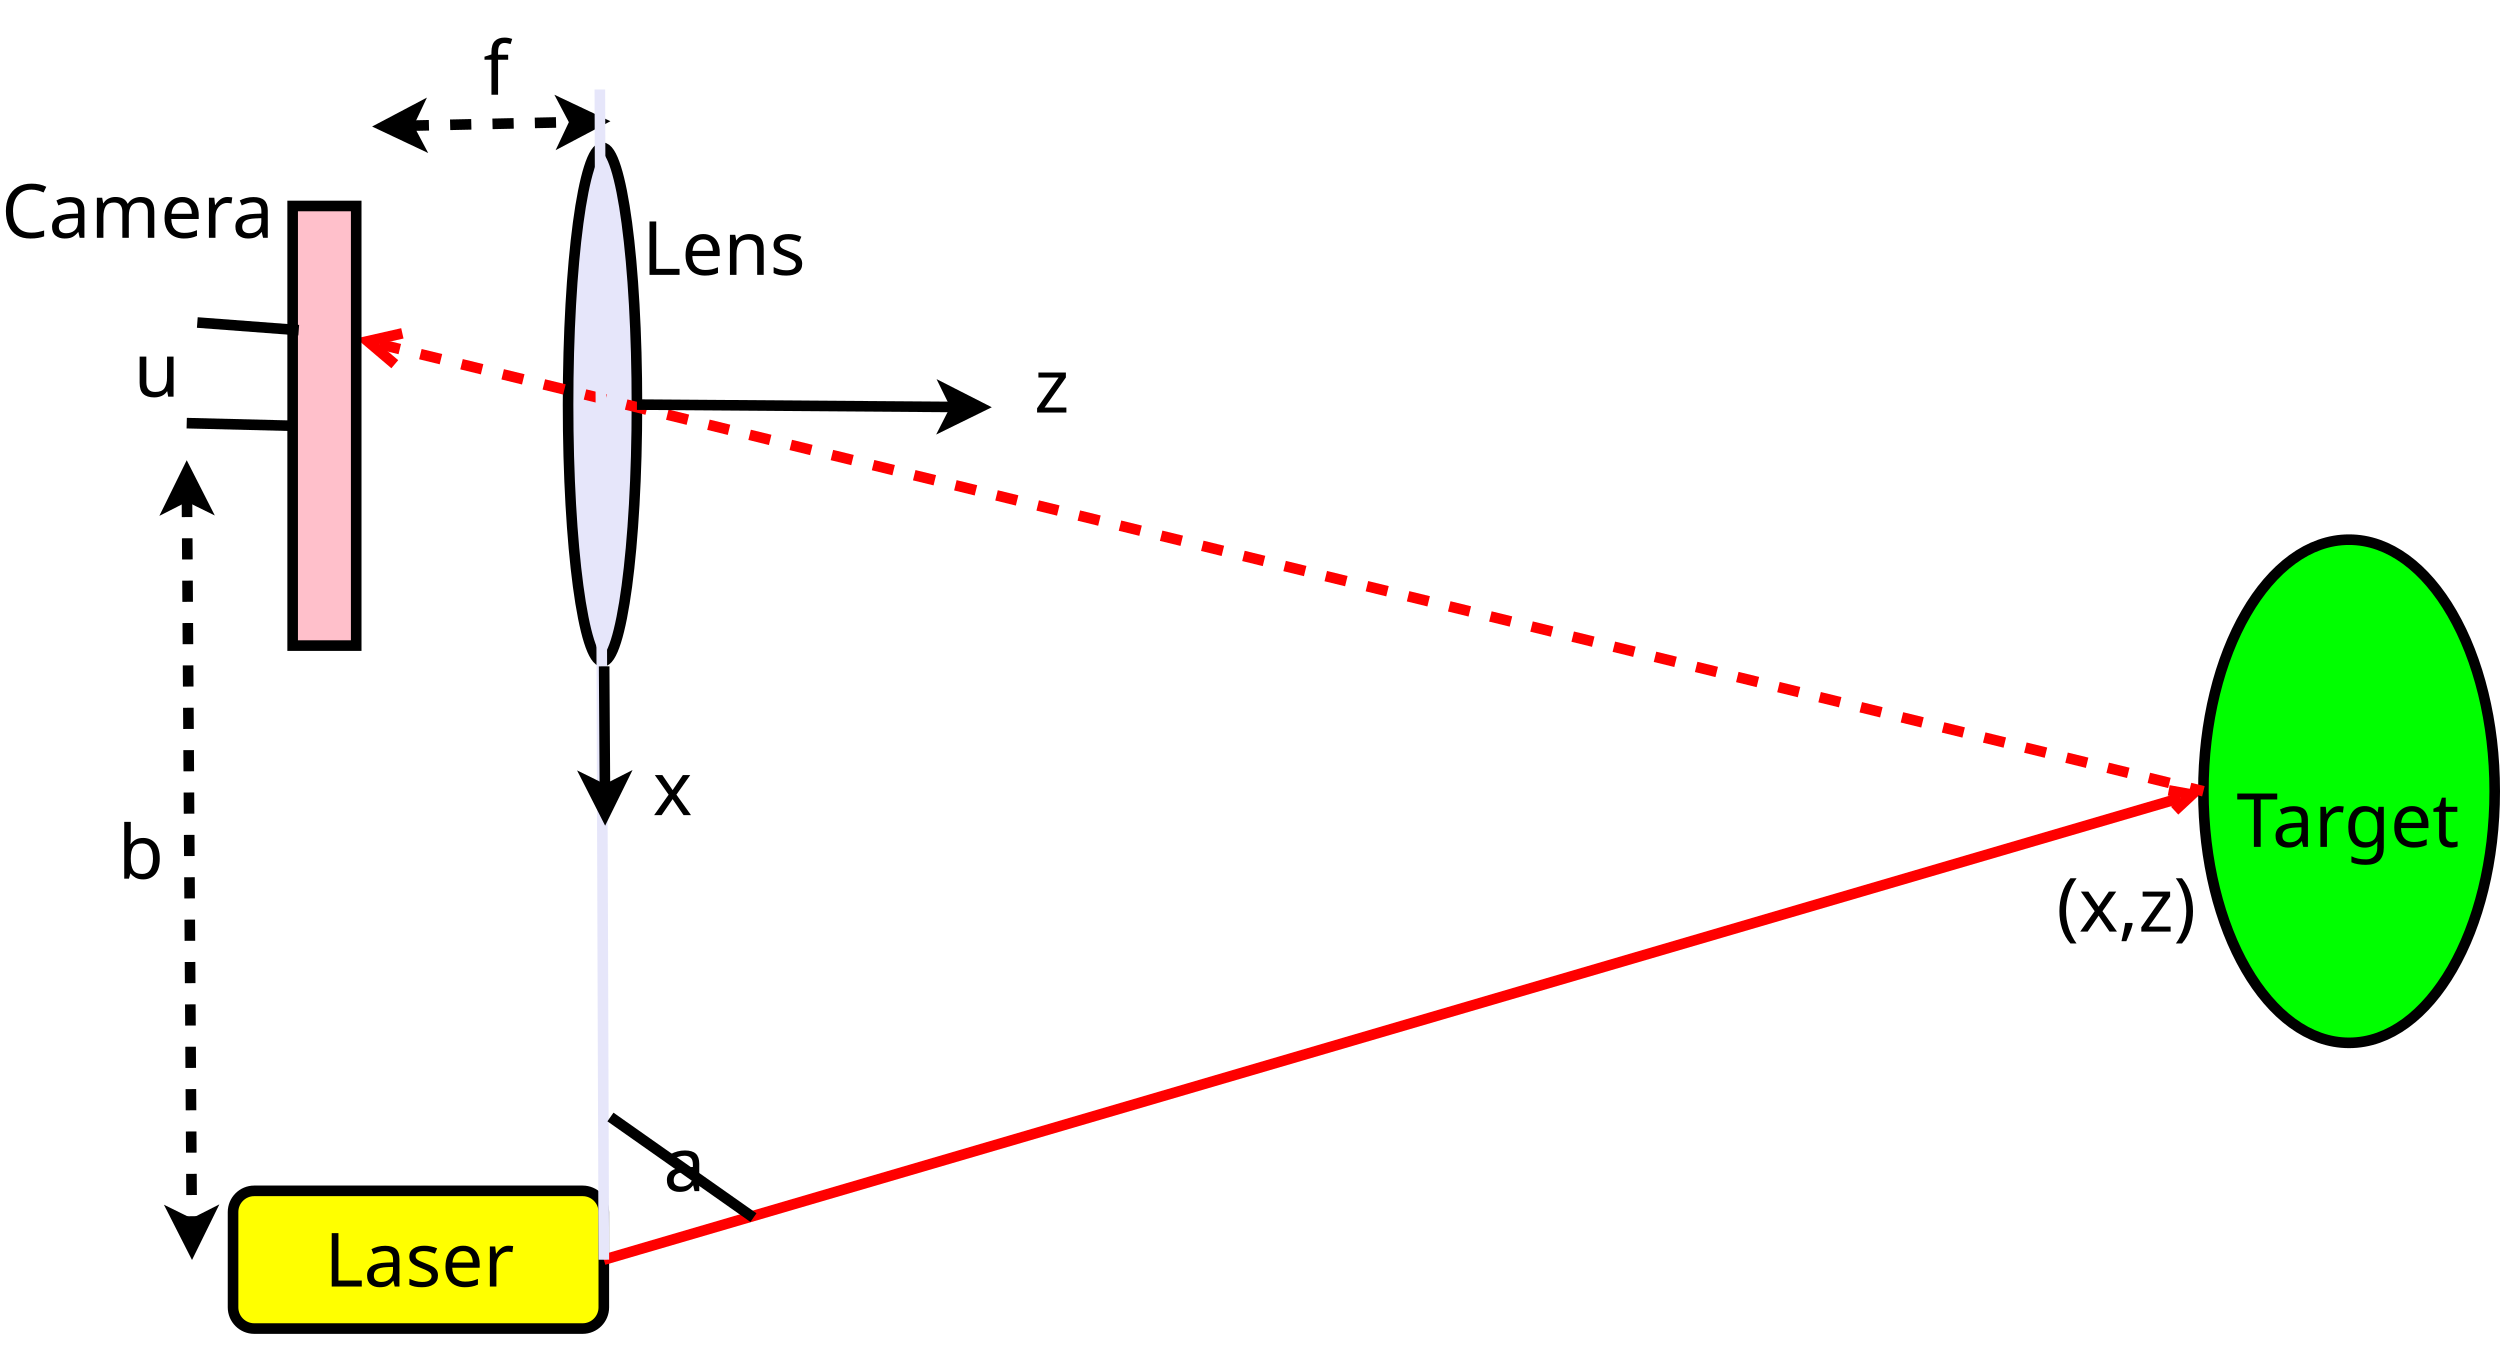
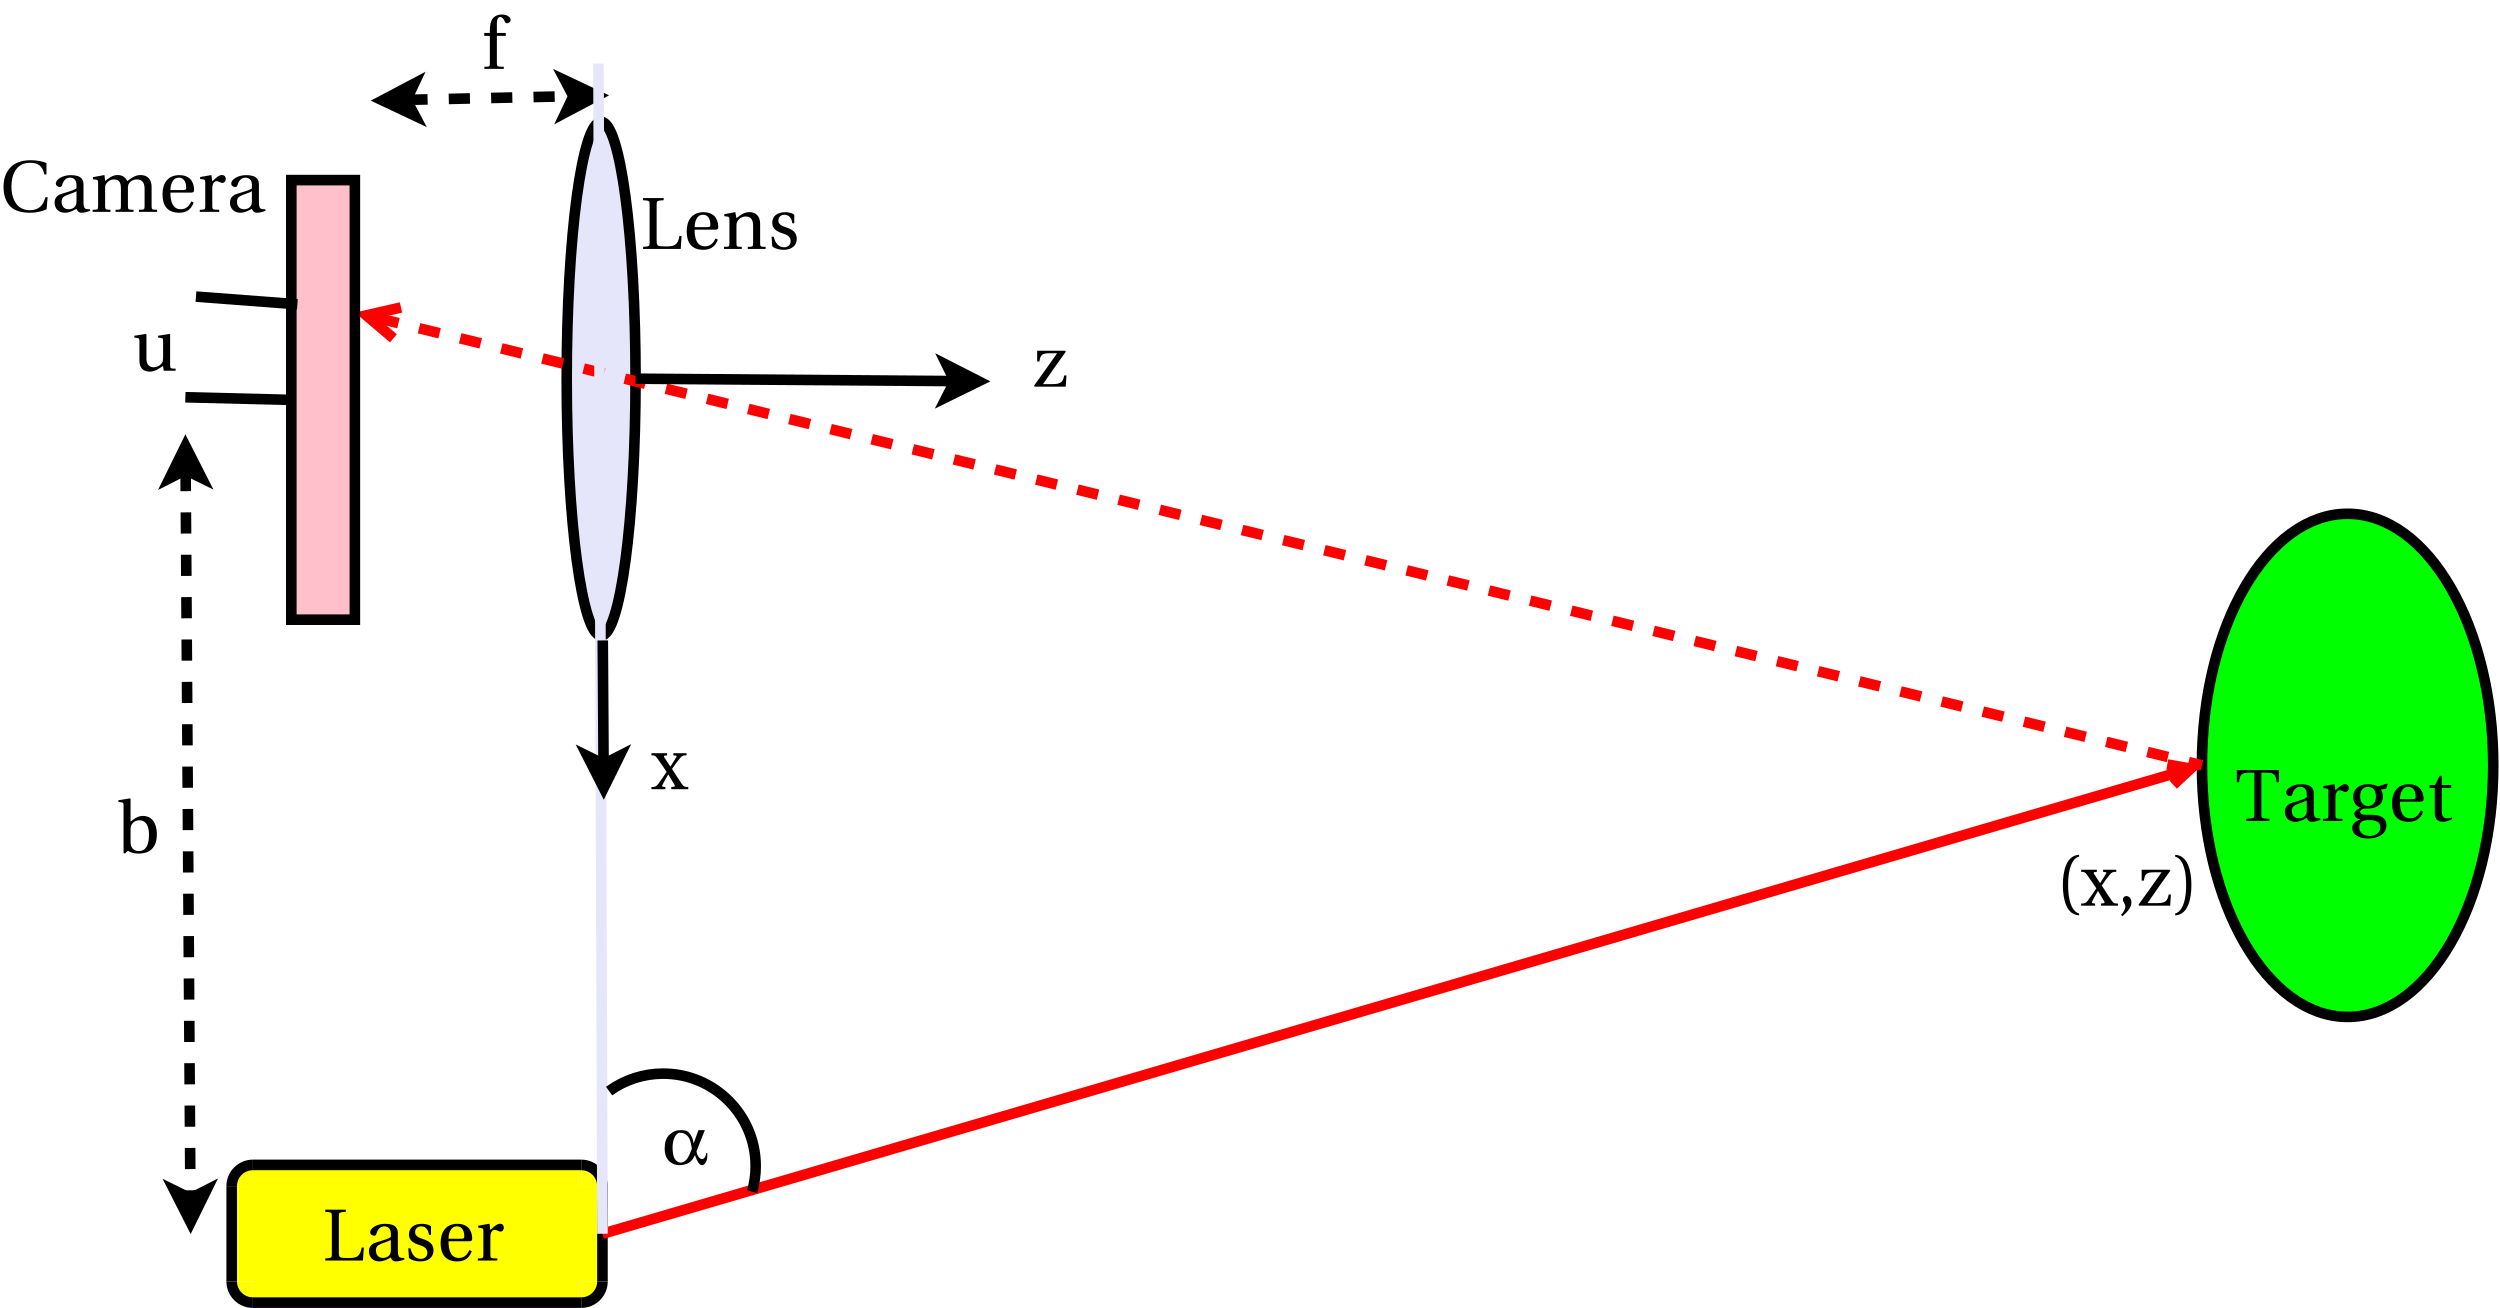
- <svg xmlns="http://www.w3.org/2000/svg" width="24cm" height="13cm" viewBox="85 -31 472 248">
-   <g>
-     <ellipse style="fill: #e6e6fa" cx="198.752" cy="41.556" rx="6.5" ry="48.5" />
-     <ellipse style="fill: none; fill-opacity:0; stroke-width: 2; stroke: #000000" cx="198.752" cy="41.556" rx="6.5" ry="48.5" />
+ <svg xmlns="http://www.w3.org/2000/svg" id="svg3518" version="1.1" xml:space="preserve" width="836.25" height="437.5" viewBox="0 0 836.25 437.5">
+   <defs id="defs3522" />
+   <g id="g3526" transform="matrix(1.25,0,0,-1.25,0,437.5)">
+     <g id="g3528" transform="scale(0.1,0.1)">
+       <path d="m 1700.76,2486.57 c 0,-379.63 -41.24,-687.39 -92.12,-687.39 -50.88,0 -92.13,307.76 -92.13,687.39 0,379.63 41.25,687.39 92.13,687.39 50.88,0 92.12,-307.76 92.12,-687.39" style="fill:#e6e6fa;fill-opacity:1;fill-rule:nonzero;stroke:none" id="path3530" />
+       <path d="m 1700.76,2486.57 c 0,-379.63 -41.24,-687.39 -92.12,-687.39 -50.88,0 -92.13,307.76 -92.13,687.39 0,379.63 41.25,687.39 92.13,687.39 50.88,0 92.12,-307.76 92.12,-687.39 z" style="fill:none;stroke:#000000;stroke-width:28.346;stroke-linecap:butt;stroke-linejoin:miter;stroke-miterlimit:10;stroke-dasharray:none;stroke-opacity:1" id="path3532" />
+       <path d="m 676.734,14.172 878.723,0 0,368.5 -878.723,0 0,-368.5 z" style="fill:#ffff00;fill-opacity:1;fill-rule:nonzero;stroke:none" id="path3534" />
+       <path d="m 676.734,325.98 -56.695,0 c 0,31.309 25.387,56.692 56.695,56.692" style="fill:#ffff00;fill-opacity:1;fill-rule:nonzero;stroke:none" id="path3536" />
+       <path d="m 1555.46,325.98 0,56.692 c 31.31,0 56.69,-25.383 56.69,-56.692" style="fill:#ffff00;fill-opacity:1;fill-rule:nonzero;stroke:none" id="path3538" />
+       <path d="m 620.039,70.863 992.113,0 0,255.117 -992.113,0 0,-255.117 z" style="fill:#ffff00;fill-opacity:1;fill-rule:nonzero;stroke:none" id="path3540" />
+       <path d="m 676.734,70.863 0,-56.691 c -31.308,0 -56.695,25.383 -56.695,56.691" style="fill:#ffff00;fill-opacity:1;fill-rule:nonzero;stroke:none" id="path3542" />
+       <path d="m 1555.46,70.863 56.69,0 c 0,-31.309 -25.38,-56.691 -56.69,-56.691" style="fill:#ffff00;fill-opacity:1;fill-rule:nonzero;stroke:none" id="path3544" />
+       <path d="m 676.734,382.672 878.726,0" style="fill:none;stroke:#000000;stroke-width:28.346;stroke-linecap:butt;stroke-linejoin:round;stroke-miterlimit:10;stroke-dasharray:none;stroke-opacity:1" id="path3546" />
+       <path d="m 676.734,14.172 878.726,0" style="fill:none;stroke:#000000;stroke-width:28.346;stroke-linecap:butt;stroke-linejoin:round;stroke-miterlimit:10;stroke-dasharray:none;stroke-opacity:1" id="path3548" />
+       <path d="m 620.039,325.98 c 0,31.309 25.387,56.692 56.695,56.692" style="fill:none;stroke:#000000;stroke-width:28.346;stroke-linecap:butt;stroke-linejoin:round;stroke-miterlimit:10;stroke-dasharray:none;stroke-opacity:1" id="path3550" />
+       <path d="m 1555.46,382.672 c 31.31,0 56.69,-25.383 56.69,-56.692" style="fill:none;stroke:#000000;stroke-width:28.346;stroke-linecap:butt;stroke-linejoin:round;stroke-miterlimit:10;stroke-dasharray:none;stroke-opacity:1" id="path3552" />
+       <path d="m 620.039,325.98 0,-255.117" style="fill:none;stroke:#000000;stroke-width:28.346;stroke-linecap:butt;stroke-linejoin:round;stroke-miterlimit:10;stroke-dasharray:none;stroke-opacity:1" id="path3554" />
+       <path d="m 1612.15,325.98 0,-255.117" style="fill:none;stroke:#000000;stroke-width:28.346;stroke-linecap:butt;stroke-linejoin:round;stroke-miterlimit:10;stroke-dasharray:none;stroke-opacity:1" id="path3556" />
+       <path d="m 676.734,14.172 c -31.308,0 -56.695,25.383 -56.695,56.691" style="fill:none;stroke:#000000;stroke-width:28.346;stroke-linecap:butt;stroke-linejoin:round;stroke-miterlimit:10;stroke-dasharray:none;stroke-opacity:1" id="path3558" />
+       <path d="m 1612.15,70.863 c 0,-31.309 -25.38,-56.691 -56.69,-56.691" style="fill:none;stroke:#000000;stroke-width:28.346;stroke-linecap:butt;stroke-linejoin:round;stroke-miterlimit:10;stroke-dasharray:none;stroke-opacity:1" id="path3560" />
+       <path d="M 1612.15,198.422 5831.57,1434.12" style="fill:none;stroke:#ff0000;stroke-width:28.346;stroke-linecap:butt;stroke-linejoin:round;stroke-miterlimit:10;stroke-dasharray:none;stroke-opacity:1" id="path3562" />
+       <path d="m 5815.54,1399.89 46.44,43.14 -62.37,11.27" style="fill:none;stroke:#ff0000;stroke-width:28.346;stroke-linecap:butt;stroke-linejoin:miter;stroke-miterlimit:10;stroke-dasharray:none;stroke-opacity:1" id="path3564" />
+       <path d="m 6671.91,1451.94 c 0,-371.81 -174.5,-673.217 -389.76,-673.217 -215.25,0 -389.75,301.407 -389.75,673.217 0,371.8 174.5,673.22 389.75,673.22 215.26,0 389.76,-301.42 389.76,-673.22" style="fill:#00ff00;fill-opacity:1;fill-rule:nonzero;stroke:none" id="path3566" />
+       <path d="m 6671.91,1451.94 c 0,-371.81 -174.5,-673.217 -389.76,-673.217 -215.25,0 -389.75,301.407 -389.75,673.217 0,371.8 174.5,673.22 389.75,673.22 215.26,0 389.76,-301.42 389.76,-673.22 z" style="fill:none;stroke:#000000;stroke-width:28.346;stroke-linecap:butt;stroke-linejoin:miter;stroke-miterlimit:10;stroke-dasharray:none;stroke-opacity:1" id="path3568" />
+       <path d="M 1011.15,2648.64 5892.4,1451.94" style="fill:none;stroke:#ff0000;stroke-width:28.346;stroke-linecap:butt;stroke-linejoin:miter;stroke-miterlimit:10;stroke-dasharray:56.692;stroke-dashoffset:0;stroke-opacity:1" id="path3570" />
+       <path d="m 1073.09,2677.23 -92.719,-21.05 72.469,-61.54" style="fill:none;stroke:#ff0000;stroke-width:28.346;stroke-linecap:butt;stroke-linejoin:miter;stroke-miterlimit:10;stroke-dasharray:none;stroke-opacity:1" id="path3572" />
+       <path d="m 6051.41,1432.41 11.58,0 c 22.96,0 27.1,-4.33 29.44,-25.78 l 5.91,0 0,32.6 -112.64,0 0,-32.6 5.9,0 c 2.35,21.45 6.49,25.78 29.45,25.78 l 11.58,0 0,-110.99 c 0,-11.04 -0.58,-11.44 -21.59,-12.62 l 0,-5.68 61.96,0 0,5.68 c -21.01,1.18 -21.59,1.58 -21.59,12.62 l 0,110.99" style="fill:#000000;fill-opacity:1;fill-rule:nonzero;stroke:none" id="path3574" />
+       <path d="m 6172.96,1330.37 c 0,-16.07 -12.8,-20.21 -20.87,-20.21 -12.83,0 -19.03,8.66 -19.03,20.28 0,9.35 4.55,14.11 16.14,18.29 8.25,2.98 19.21,6.75 23.76,9.54 l 0,-27.9 m 18.77,44.99 c 0,11.36 -2.71,26.1 -34.06,26.1 -22.4,0 -40.04,-11.66 -40.04,-22.51 0,-6.38 6.89,-9.35 10.41,-9.35 4.25,0 5.46,2.2 6.49,5.57 4.44,14.71 12.76,19.47 20.86,19.47 8.07,0 17.57,-3.96 17.57,-19.87 l 0,-8.36 c -4.99,-5.17 -24.35,-10.12 -40.12,-15.11 -14.37,-4.36 -18.55,-14.3 -18.55,-23.65 0,-14.19 9.61,-26.87 27.65,-26.87 12.83,0 24.2,6.74 30.8,10.59 2.93,-6.52 6.27,-10.59 13.56,-10.59 7.34,0 15.88,2.05 23.4,5.61 l -1.18,3.77 c -2.75,0 -7.04,0 -9.97,0.77 -3.48,0.81 -6.82,4.55 -6.82,16.91 l 0,47.52" style="fill:#000000;fill-opacity:1;fill-rule:nonzero;stroke:none" id="path3576" />
+       <path d="m 6247.2,1401.68 -30.07,-5.28 0,-5.24 7.41,-0.96 c 5.09,-0.8 6.26,-1.75 6.26,-8.76 l 0,-62.15 c 0,-10.08 -0.98,-10.49 -14.66,-10.49 l 0,-5.68 51.99,0 0,5.68 c -17.38,0 -18.55,0.41 -18.55,10.49 l 0,46.24 c 0,14.74 6.63,19.72 11.14,19.72 3.12,0 6.46,-1.02 12.1,-3.81 1.4,-0.69 2.94,-0.88 3.93,-0.88 4.69,0 8.98,4.84 8.98,10.82 0,4.62 -2.75,10.3 -10.37,10.3 -7.05,0 -12.88,-4.62 -25.78,-16.75 l -2.38,16.75" style="fill:#000000;fill-opacity:1;fill-rule:nonzero;stroke:none" id="path3578" />
+       <path d="m 6337.36,1394.64 c 10.08,0 20.6,-7.11 20.6,-26.29 0,-16.61 -9.05,-25.33 -21.01,-25.33 -11.55,0 -21.23,8.72 -21.23,25.33 0,19.58 10.71,26.29 21.64,26.29 m 4.32,-131.63 c -16.72,0 -28.3,8.72 -28.3,23.03 0,6.74 1.94,11.69 6.08,14.88 4.29,3.38 10.78,4.55 20.17,4.55 17.3,0 30.07,-4.18 30.07,-19.03 0,-15.88 -14.12,-23.43 -28.02,-23.43 m 21.6,132.4 c -5.61,3.7 -16.69,6.05 -25.92,6.05 -29.89,0 -40.41,-18.51 -40.41,-33.11 0,-18.81 11.48,-27.42 20.02,-29.81 l 0,-0.44 c -9.94,-3.85 -16.9,-9.16 -16.9,-16.31 0,-6.57 7.29,-13.68 16.05,-14.63 l 0,-0.37 c -8.03,-2.75 -21.52,-7.52 -21.52,-21.74 0,-19.95 19.62,-28.86 42.35,-28.86 11.81,0 24.2,2.38 33.62,8.1 9.06,5.54 15.55,14.85 15.55,27.1 0,20.82 -17.01,28.16 -38.17,28.16 l -15.8,0 c -14.26,0 -16.43,4.47 -16.43,8.03 0,5.1 7.37,7.92 9.9,8.62 3.92,0 8.25,0 10.49,0 19.1,0 40.62,8.28 40.62,32.15 0,8.33 -2.53,15.22 -5.86,18.59 l 14.85,2.35 3.74,12.35 -1.58,1.77 -24.6,-8" style="fill:#000000;fill-opacity:1;fill-rule:nonzero;stroke:none" id="path3580" />
+       <path d="m 6477.4,1354.75 c 4.25,0 8.1,0.88 8.1,6.82 0,11.7 -3.74,39.89 -39.67,39.89 -30.4,0 -44.81,-21.71 -44.81,-51.07 0,-30.73 13.24,-49.61 44.99,-49.61 21.78,0 32.96,11.91 38.28,27.31 l -6.09,3.16 c -5.5,-11.55 -12.94,-21.09 -28.41,-21.09 -22.99,0 -27.65,23.87 -27.65,44.59 l 55.26,0 m -55.26,6.82 c 0,8.18 2.86,33.07 22.55,33.07 17.6,0 19.69,-18.92 19.69,-26.69 0,-3.78 -1.14,-6.38 -6.45,-6.38 l -35.79,0" style="fill:#000000;fill-opacity:1;fill-rule:nonzero;stroke:none" id="path3582" />
+       <path d="m 6559.38,1391.52 0,7.82 -25.2,0 0,24.6 -5.79,0 -12.17,-24.6 -14.89,0 0,-7.82 14.08,0 0,-69.04 c 0,-19.43 15.14,-21.7 22.11,-21.7 9.97,0 19.32,4.69 25.01,7.95 l -1.58,4 c -4.69,-1.98 -8.98,-2.57 -13.86,-2.57 -6.64,0 -12.91,4.77 -12.91,19.84 l 0,61.52 25.2,0" style="fill:#000000;fill-opacity:1;fill-rule:nonzero;stroke:none" id="path3584" />
+       <path d="m 906.793,244.535 c 0,11.074 0.586,11.477 18.734,12.649 l 0,5.683 -55.109,0 0,-5.683 c 17.199,-1.172 17.602,-1.575 17.602,-12.649 l 0,-99.879 c 0,-10.707 -0.403,-11.074 -17.602,-12.211 l 0,-5.683 100.836,0 2.344,34.871 -5.868,0 c -3.921,-25.52 -14.664,-28.051 -35.16,-28.051 -9.754,0 -16.793,0 -20.902,1.578 -4.106,1.797 -4.875,5.133 -4.875,14.813 l 0,94.562" style="fill:#000000;fill-opacity:1;fill-rule:nonzero;stroke:none" id="path3586" />
+       <path d="m 1045.88,154.008 c 0,-16.063 -12.79,-20.203 -20.86,-20.203 -12.83,0 -19.03,8.652 -19.03,20.273 0,9.352 4.55,14.117 16.13,18.297 8.25,2.973 19.22,6.746 23.76,9.535 l 0,-27.902 m 18.78,44.988 c 0,11.367 -2.72,26.106 -34.07,26.106 -22.4,0 -40.039,-11.661 -40.039,-22.512 0,-6.379 6.894,-9.352 10.409,-9.352 4.26,0 5.47,2.2 6.5,5.574 4.43,14.704 12.75,19.469 20.86,19.469 8.07,0 17.56,-3.957 17.56,-19.871 l 0,-8.359 c -4.99,-5.172 -24.34,-10.121 -40.11,-15.11 -14.375,-4.363 -18.555,-14.296 -18.555,-23.648 0,-14.191 9.609,-26.875 27.645,-26.875 12.84,0 24.2,6.746 30.8,10.594 2.93,-6.524 6.27,-10.594 13.57,-10.594 7.33,0 15.88,2.051 23.39,5.609 l -1.17,3.778 c -2.75,0 -7.04,0 -9.97,0.769 -3.49,0.805 -6.82,4.547 -6.82,16.903 l 0,47.519" style="fill:#000000;fill-opacity:1;fill-rule:nonzero;stroke:none" id="path3588" />
+       <path d="m 1153.38,195.551 0,22.914 c -6.13,4.695 -15.62,6.637 -23.99,6.637 -20.89,0 -35.05,-9.973 -35.05,-28.563 0,-16.281 12.8,-23.539 28.64,-28.418 8.62,-2.746 20.64,-7.258 20.64,-20.605 0,-10.008 -7.37,-16.278 -17.16,-16.278 -15.62,0 -24.31,11.547 -28.16,28.231 l -5.72,0 1.76,-25.664 c 7.04,-6.27 18.96,-9.387 30.47,-9.387 22.44,0 35.24,12.32 35.24,28.965 0,17.269 -10.09,25.117 -29.3,31.387 -7.66,2.531 -19.98,6.671 -19.98,17.636 0,10.192 7.19,15.875 16.43,15.875 13.16,0 19.46,-10.777 20.75,-22.73 l 5.43,0" style="fill:#000000;fill-opacity:1;fill-rule:nonzero;stroke:none" id="path3590" />
+       <path d="m 1255.45,178.391 c 4.26,0 8.1,0.879 8.1,6.82 0,11.695 -3.73,39.891 -39.67,39.891 -30.39,0 -44.8,-21.707 -44.8,-51.075 0,-30.726 13.23,-49.609 44.99,-49.609 21.78,0 32.96,11.914 38.28,27.316 l -6.09,3.153 c -5.5,-11.551 -12.94,-21.082 -28.42,-21.082 -22.98,0 -27.64,23.867 -27.64,44.586 l 55.25,0 m -55.25,6.82 c 0,8.176 2.86,33.07 22.55,33.07 17.6,0 19.69,-18.918 19.69,-26.691 0,-3.778 -1.14,-6.379 -6.46,-6.379 l -35.78,0" style="fill:#000000;fill-opacity:1;fill-rule:nonzero;stroke:none" id="path3592" />
+       <path d="m 1309.86,225.324 -30.07,-5.281 0,-5.242 7.41,-0.953 c 5.09,-0.809 6.27,-1.762 6.27,-8.766 l 0,-62.148 c 0,-10.082 -0.99,-10.489 -14.67,-10.489 l 0,-5.683 51.99,0 0,5.683 c -17.38,0 -18.55,0.407 -18.55,10.489 l 0,46.234 c 0,14.742 6.64,19.727 11.15,19.727 3.11,0 6.45,-1.024 12.1,-3.813 1.39,-0.695 2.93,-0.879 3.92,-0.879 4.7,0 8.98,4.84 8.98,10.817 0,4.621 -2.75,10.304 -10.37,10.304 -7.04,0 -12.87,-4.621 -25.78,-16.758 l -2.38,16.758" style="fill:#000000;fill-opacity:1;fill-rule:nonzero;stroke:none" id="path3594" />
+       <path d="m 779.516,1841.7 170.074,0 0,1176.36 -170.074,0 0,-1176.36 z" style="fill:#ffc0cb;fill-opacity:1;fill-rule:nonzero;stroke:none" id="path3596" />
+       <path d="m 779.516,1841.7 170.074,0 0,1176.36 -170.074,0 0,-1176.36 z" style="fill:none;stroke:#000000;stroke-width:28.346;stroke-linecap:butt;stroke-linejoin:miter;stroke-miterlimit:10;stroke-dasharray:none;stroke-opacity:1" id="path3598" />
+       <path d="m 1087.56,3232.77 446.89,9.93" style="fill:none;stroke:#000000;stroke-width:28.346;stroke-linecap:butt;stroke-linejoin:miter;stroke-miterlimit:10;stroke-dasharray:56.692;stroke-dashoffset:0;stroke-opacity:1" id="path3600" />
+       <path d="m 1023.79,3231.36 84.08,44.39 -20.31,-42.98 22.19,-42.03" style="fill:#000000;fill-opacity:1;fill-rule:evenodd;stroke:none" id="path3602" />
+       <path d="m 1023.79,3231.36 84.08,44.39 -20.31,-42.98 22.19,-42.03 -85.96,40.62 z" style="fill:none;stroke:#000000;stroke-width:28.346;stroke-linecap:butt;stroke-linejoin:miter;stroke-miterlimit:10;stroke-dasharray:none;stroke-opacity:1" id="path3604" />
+       <path d="m 1598.21,3244.12 -84.07,-44.4 20.31,42.98 -22.2,42.04" style="fill:#000000;fill-opacity:1;fill-rule:evenodd;stroke:none" id="path3606" />
+       <path d="m 1598.21,3244.12 -84.07,-44.4 20.31,42.98 -22.2,42.04 85.96,-40.62 z" style="fill:none;stroke:#000000;stroke-width:28.346;stroke-linecap:butt;stroke-linejoin:miter;stroke-miterlimit:10;stroke-dasharray:none;stroke-opacity:1" id="path3608" />
+       <path d="m 1329.64,3404.09 23.83,0 0,7.81 -23.83,0 0,21.93 c -0.59,18.59 5.72,20.53 8.57,20.53 4.11,0 8.4,-1.94 13.32,-13.31 0.99,-1.98 2.34,-3.34 5.27,-3.34 3.93,0 9.58,3.34 9.58,9.21 0,6.45 -8.22,14.26 -23.84,14.26 -10.89,0 -20.2,-4.88 -25.15,-12.32 -4.55,-6.86 -6.53,-17.2 -6.53,-30.1 l 0,-6.86 -15.03,0 0,-7.81 15.03,0 0,-72.2 c 0,-10.11 -0.58,-10.52 -14.66,-10.52 l 0,-5.68 51.99,0 0,5.68 c -17.78,0 -18.55,0.41 -18.55,10.34 l 0,72.38" style="fill:#000000;fill-opacity:1;fill-rule:nonzero;stroke:none" id="path3610" />
+       <path d="m 1757.17,2951.58 c 0,11.07 0.59,11.47 18.74,12.65 l 0,5.68 -55.11,0 0,-5.68 c 17.2,-1.18 17.6,-1.58 17.6,-12.65 l 0,-99.88 c 0,-10.71 -0.4,-11.07 -17.6,-12.21 l 0,-5.68 100.83,0 2.35,34.87 -5.87,0 c -3.92,-25.52 -14.66,-28.05 -35.16,-28.05 -9.75,0 -16.79,0 -20.9,1.57 -4.11,1.8 -4.88,5.14 -4.88,14.82 l 0,94.56" style="fill:#000000;fill-opacity:1;fill-rule:nonzero;stroke:none" id="path3612" />
+       <path d="m 1913.97,2885.43 c 4.26,0 8.1,0.88 8.1,6.82 0,11.7 -3.73,39.9 -39.67,39.9 -30.4,0 -44.8,-21.71 -44.8,-51.08 0,-30.73 13.23,-49.61 44.99,-49.61 21.78,0 32.96,11.92 38.27,27.32 l -6.08,3.15 c -5.5,-11.55 -12.94,-21.08 -28.42,-21.08 -22.99,0 -27.65,23.87 -27.65,44.58 l 55.26,0 m -55.26,6.82 c 0,8.18 2.86,33.08 22.56,33.08 17.6,0 19.69,-18.92 19.69,-26.7 0,-3.77 -1.14,-6.38 -6.46,-6.38 l -35.79,0" style="fill:#000000;fill-opacity:1;fill-rule:nonzero;stroke:none" id="path3614" />
+       <path d="m 2034.12,2900.8 c 0,20.05 -10.78,31.57 -28.86,31.57 -14.12,0 -22.88,-7.59 -34.69,-16.06 l -2.82,16.06 -29.44,-5.43 0,-5.43 7.4,-0.99 c 5.1,-0.81 6.27,-1.79 6.27,-8.91 l 0,-61.74 c 0,-9.98 -0.58,-10.38 -14.66,-10.38 l 0,-5.68 47.74,0 0,5.68 c -13.53,0 -14.3,0.4 -14.3,10.38 l 0,45.87 c 0,4.91 0.36,7.66 1.9,10.78 4,7.66 12.58,14.11 22.66,14.11 12.98,0 20.02,-7.44 20.02,-24.49 l 0,-46.27 c 0,-9.98 -0.58,-10.38 -14.29,-10.38 l 0,-5.68 47.74,0 0,5.68 c -13.9,0 -14.67,0.4 -14.67,10.53 l 0,50.78" style="fill:#000000;fill-opacity:1;fill-rule:nonzero;stroke:none" id="path3616" />
+       <path d="m 2125.53,2902.59 0,22.92 c -6.12,4.69 -15.62,6.64 -23.98,6.64 -20.9,0 -35.05,-9.98 -35.05,-28.57 0,-16.28 12.79,-23.54 28.63,-28.41 8.62,-2.75 20.65,-7.26 20.65,-20.61 0,-10.01 -7.37,-16.28 -17.16,-16.28 -15.62,0 -24.31,11.55 -28.16,28.24 l -5.72,0 1.76,-25.67 c 7.04,-6.27 18.95,-9.39 30.47,-9.39 22.44,0 35.23,12.32 35.23,28.97 0,17.27 -10.08,25.11 -29.29,31.38 -7.67,2.53 -19.98,6.68 -19.98,17.64 0,10.19 7.18,15.88 16.42,15.88 13.17,0 19.47,-10.78 20.76,-22.74 l 5.42,0" style="fill:#000000;fill-opacity:1;fill-rule:nonzero;stroke:none" id="path3618" />
+       <path d="m 124.371,3063.66 c -8.91,4.07 -24.016,7.59 -42.055,7.59 -24.055,0 -43.414,-7 -55.148,-20.05 -11.145,-12.47 -17.781,-29.23 -17.781,-51.23 0,-22.77 6.855,-41.06 18.555,-52.76 12.137,-12.07 31.273,-16.54 53.164,-16.54 15.84,0 34.102,4.29 43.597,9.35 l 2.785,32.52 -5.902,0 c -5.535,-20.24 -15.656,-35.05 -41.652,-35.05 -40.883,0 -49.426,39.53 -49.426,63.07 0,31.82 12.906,63.87 49.793,63.87 20.273,0 34.355,-8.18 38.133,-31.16 l 5.937,0 0,30.39" style="fill:#000000;fill-opacity:1;fill-rule:nonzero;stroke:none" id="path3620" />
+       <path d="m 204.695,2960.26 c 0,-16.06 -12.797,-20.2 -20.863,-20.2 -12.836,0 -19.031,8.65 -19.031,20.28 0,9.34 4.547,14.11 16.133,18.29 8.25,2.97 19.214,6.75 23.761,9.53 l 0,-27.9 m 18.77,44.99 c 0,11.37 -2.711,26.11 -34.063,26.11 -22.402,0 -40.039,-11.66 -40.039,-22.52 0,-6.38 6.895,-9.34 10.414,-9.34 4.254,0 5.465,2.2 6.489,5.57 4.437,14.7 12.761,19.47 20.863,19.47 8.066,0 17.566,-3.96 17.566,-19.88 l 0,-8.36 c -4.988,-5.17 -24.347,-10.12 -40.113,-15.1 -14.375,-4.36 -18.555,-14.3 -18.555,-23.65 0,-14.19 9.606,-26.88 27.645,-26.88 12.836,0 24.203,6.75 30.801,10.6 2.933,-6.53 6.269,-10.6 13.566,-10.6 7.336,0 15.879,2.06 23.395,5.61 l -1.176,3.78 c -2.746,0 -7.039,0 -9.973,0.77 -3.48,0.81 -6.82,4.55 -6.82,16.9 l 0,47.52" style="fill:#000000;fill-opacity:1;fill-rule:nonzero;stroke:none" id="path3622" />
+       <path d="m 248.863,3025.93 0,-5.64 7.407,-0.96 c 5.097,-0.73 6.269,-1.69 6.269,-8.51 l 0,-61.74 c 0,-9.97 -0.586,-10.38 -14.664,-10.38 l 0,-5.68 47.594,0 0,5.68 c -13.383,0 -14.157,0.41 -14.157,10.38 l 0,45.87 c 0,4.91 0,7.66 1.36,10.41 3.629,7.81 12.027,14.48 22.547,14.48 16.429,0 18.336,-12.35 18.336,-24.49 l 0,-46.27 c 0,-9.97 -0.586,-10.38 -14.336,-10.38 l 0,-5.68 48.031,0 0,5.68 c -14.117,0 -14.922,0.41 -14.922,10.38 l 0,45.87 c 0,4.91 0,7.66 1.207,10.78 3.047,7.84 11.699,14.11 22.992,14.11 12.723,0 20.387,-7.7 20.387,-24.49 l 0,-46.27 c 0,-9.97 -0.625,-10.38 -15.144,-10.38 l 0,-5.68 48.582,0 0,5.68 c -13.895,0 -14.664,0.41 -14.664,10.53 l 0,50.78 c 0,20.05 -10.817,31.57 -29.883,31.57 -16.43,0 -28.27,-11.59 -35.274,-16.24 -4.73,9.89 -12.211,16.24 -25.961,16.24 -14.629,0 -26.621,-10.56 -33.258,-16.06 l -1.796,16.06 -30.653,-5.65" style="fill:#000000;fill-opacity:1;fill-rule:nonzero;stroke:none" id="path3624" />
+       <path d="m 511.258,2984.64 c 4.254,0 8.105,0.88 8.105,6.82 0,11.7 -3.742,39.9 -39.675,39.9 -30.395,0 -44.805,-21.71 -44.805,-51.08 0,-30.73 13.238,-49.61 44.988,-49.61 21.781,0 32.965,11.92 38.281,27.32 l -6.086,3.15 c -5.5,-11.55 -12.945,-21.08 -28.418,-21.08 -22.988,0 -27.644,23.87 -27.644,44.58 l 55.254,0 m -55.254,6.82 c 0,8.18 2.859,33.08 22.547,33.08 17.601,0 19.691,-18.92 19.691,-26.7 0,-3.77 -1.137,-6.38 -6.453,-6.38 l -35.785,0" style="fill:#000000;fill-opacity:1;fill-rule:nonzero;stroke:none" id="path3626" />
+       <path d="m 565.664,3031.58 -30.066,-5.28 0,-5.25 7.406,-0.95 c 5.094,-0.81 6.269,-1.76 6.269,-8.76 l 0,-62.15 c 0,-10.08 -0.992,-10.49 -14.668,-10.49 l 0,-5.68 51.993,0 0,5.68 c -17.379,0 -18.551,0.41 -18.551,10.49 l 0,46.24 c 0,14.73 6.637,19.72 11.144,19.72 3.118,0 6.454,-1.03 12.102,-3.81 1.395,-0.7 2.934,-0.88 3.922,-0.88 4.695,0 8.984,4.84 8.984,10.81 0,4.62 -2.75,10.31 -10.375,10.31 -7.043,0 -12.871,-4.62 -25.777,-16.76 l -2.383,16.76" style="fill:#000000;fill-opacity:1;fill-rule:nonzero;stroke:none" id="path3628" />
+       <path d="m 674.082,2960.26 c 0,-16.06 -12.797,-20.2 -20.863,-20.2 -12.832,0 -19.028,8.65 -19.028,20.28 0,9.34 4.547,14.11 16.133,18.29 8.25,2.97 19.211,6.75 23.758,9.53 l 0,-27.9 m 18.773,44.99 c 0,11.37 -2.71,26.11 -34.062,26.11 -22.402,0 -40.039,-11.66 -40.039,-22.52 0,-6.38 6.894,-9.34 10.414,-9.34 4.25,0 5.461,2.2 6.488,5.57 4.438,14.7 12.762,19.47 20.864,19.47 8.066,0 17.562,-3.96 17.562,-19.88 l 0,-8.36 c -4.984,-5.17 -24.344,-10.12 -40.113,-15.1 -14.371,-4.36 -18.551,-14.3 -18.551,-23.65 0,-14.19 9.605,-26.88 27.644,-26.88 12.833,0 24.2,6.75 30.801,10.6 2.934,-6.53 6.27,-10.6 13.567,-10.6 7.332,0 15.875,2.06 23.394,5.61 l -1.176,3.78 c -2.75,0 -7.039,0 -9.972,0.77 -3.485,0.81 -6.821,4.55 -6.821,16.9 l 0,47.52" style="fill:#000000;fill-opacity:1;fill-rule:nonzero;stroke:none" id="path3630" />
+       <path d="m 5534.32,1131.5 c 0,56.46 16.98,73.44 29.3,76.01 l 0,4.95 c -34.5,-1.39 -43.38,-44.22 -43.38,-80.96 0,-36.74 8.88,-79.57 43.38,-80.96 l 0,4.95 c -11.33,2.39 -29.3,19.14 -29.3,76.01" style="fill:#000000;fill-opacity:1;fill-rule:nonzero;stroke:none" id="path3632" />
+       <path d="m 5606.5,1076.36 0,5.68 -6.86,0.99 c -2.27,0.36 -2.09,2.53 -1.06,4.65 3.89,8.4 9.5,17.79 15.44,27.94 l 0.4,0 16.17,-27.13 c 1.98,-3.33 1.47,-5.1 -1.13,-5.46 l -7.26,-0.99 0,-5.68 45.57,0 0,5.68 c -8.72,0 -12.02,0.58 -16.86,7.7 -8.95,13.09 -18.04,26.91 -26.59,40.77 6.46,9.94 14.08,19.87 21.75,29.22 5.05,6.35 7.62,7.15 17.01,7.15 l 0,5.69 -35.2,0 0,-5.69 6.67,-0.77 c 2.75,-0.4 2.35,-2.38 0.99,-4.5 -4.43,-7.49 -9.68,-15.7 -15.47,-24.72 l -0.22,0 -16.24,24.49 c -1.54,2.35 -1.14,4.51 1.72,4.92 l 5.79,0.58 0,5.69 -41.91,0 0,-5.69 c 8.03,0 10.05,-0.4 14.85,-6.96 8.44,-11.52 17.09,-24.42 25.71,-37.15 -7.19,-10.74 -14.74,-22.07 -22.7,-32.77 -5.06,-6.97 -9.31,-7.96 -17.86,-7.96 l 0,-5.68 37.29,0" style="fill:#000000;fill-opacity:1;fill-rule:nonzero;stroke:none" id="path3634" />
+       <path d="m 5679.7,1048.2 c 9.79,8.98 24.05,21.63 24.05,36.73 0,10.42 -6.45,17.24 -13.31,17.24 -6.05,0 -9.57,-4.58 -9.57,-9.57 0,-6.9 6.45,-10.34 6.45,-18.56 0,-7.84 -5.09,-15.5 -11.32,-22.22 l 3.7,-3.62" style="fill:#000000;fill-opacity:1;fill-rule:nonzero;stroke:none" id="path3636" />
+       <path d="m 5806.06,1172.57 -75.02,0 0,-29.04 6.05,0 c 2.53,18.08 6.64,22.22 27.75,22.22 l 19.55,0 c -20.13,-28.89 -40.66,-57.57 -61.57,-86.46 l 1.58,-2.93 83.01,0 1.98,30.02 -6.08,0 c -3.12,-18.47 -9.76,-23.2 -31.43,-23.2 l -25.22,0 c 19.72,28.89 40.26,57.78 60.97,86.68 l -1.57,2.71" style="fill:#000000;fill-opacity:1;fill-rule:nonzero;stroke:none" id="path3638" />
+       <path d="m 5850.08,1131.5 c 0,-56.87 -17.97,-73.62 -29.29,-76.01 l 0,-4.95 c 34.5,1.39 43.37,44.22 43.37,80.96 0,36.74 -8.87,79.57 -43.37,80.96 l 0,-4.95 c 12.32,-2.57 29.29,-19.55 29.29,-76.01" style="fill:#000000;fill-opacity:1;fill-rule:nonzero;stroke:none" id="path3640" />
+       <path d="m 1601.55,3329.86 10.6,-3131.438" style="fill:none;stroke:#e6e6fa;stroke-width:28.346;stroke-linecap:butt;stroke-linejoin:miter;stroke-miterlimit:10;stroke-dasharray:none;stroke-opacity:1" id="path3642" />
+       <path d="m 1892.92,414.105 -3.52,0 c -0.37,-4.031 -1.02,-6.964 -1.95,-8.796 -0.9,-1.809 -1.86,-3.227 -2.89,-4.254 -0.66,-0.66 -1.48,-1.285 -2.46,-1.871 -0.98,-0.586 -1.92,-0.879 -2.82,-0.879 -2.2,0 -4.18,0.621 -5.94,1.871 -1.76,1.269 -3.29,2.894 -4.59,4.875 -1.29,1.98 -2.37,4.191 -3.22,6.637 -0.83,2.468 -1.44,4.839 -1.83,7.113 l 22.4,56.941 -17.13,0 -12.46,-34.683 -0.4,0 c -0.93,6.23 -2.49,11.656 -4.66,16.277 -2.18,4.621 -4.74,8.484 -7.7,11.586 -2.96,3.129 -6.25,5.051 -9.87,5.758 -3.61,0.711 -7.4,1.062 -11.36,1.062 -3.3,0 -6.31,-0.219 -9.02,-0.66 -2.69,-0.414 -5.22,-1.109 -7.59,-2.09 -2.35,-0.953 -4.64,-2.148 -6.89,-3.594 -2.25,-1.441 -4.56,-3.25 -6.93,-5.425 -4.99,-4.594 -8.48,-9.911 -10.45,-15.95 -1.98,-6.039 -2.98,-13.164 -2.98,-21.375 0,-15.23 4.36,-26.828 13.06,-34.796 3.27,-3.032 7.32,-5.454 12.14,-7.262 4.81,-1.809 9.71,-2.711 14.7,-2.711 5.4,0 10.94,0.941 16.61,2.82 5.67,1.883 10.22,4.512 13.64,7.887 3.15,3.125 5.45,6.121 6.89,8.98 1.44,2.86 2.75,5.329 3.92,7.407 1.03,-2.86 2.19,-5.879 3.49,-9.055 1.29,-3.18 2.72,-6.098 4.29,-8.766 1.56,-2.664 3.28,-4.875 5.17,-6.636 1.88,-1.758 3.92,-2.637 6.12,-2.637 1.95,0 3.78,0.695 5.46,2.09 1.69,1.39 3.15,3.164 4.37,5.316 1.25,2.149 2.22,4.449 2.93,6.891 0.71,2.469 1.07,4.683 1.07,6.636 l 0.4,11.293 m -41.51,11.918 -5.32,-13.273 c -1.44,-3.445 -3.18,-6.879 -5.24,-10.305 -2.03,-3.394 -4.09,-6.047 -6.19,-7.953 -1.96,-1.808 -4.09,-3.191 -6.39,-4.144 -2.29,-0.953 -4.49,-1.43 -6.59,-1.43 -3.16,0 -6.25,0.953 -9.28,2.859 -3.03,1.907 -5.47,4.594 -7.3,8.067 -1.83,3.226 -3.18,7.527 -4.03,12.906 -0.86,5.379 -1.28,10.879 -1.28,16.5 0,5.133 0.48,10.242 1.46,15.328 1,5.082 2.55,9.543 4.66,13.383 1.44,2.738 3.37,5.207 5.79,7.406 2.44,2.223 5.3,3.336 8.58,3.336 3.15,0 6.24,-0.539 9.24,-1.613 3.03,-1.074 5.93,-2.871 8.69,-5.391 1.98,-1.785 3.62,-3.75 4.91,-5.902 1.33,-2.152 2.47,-4.609 3.45,-7.371 1,-2.738 1.86,-5.965 2.57,-9.68 0.73,-3.691 1.49,-7.93 2.27,-12.723" style="fill:#000000;fill-opacity:1;fill-rule:nonzero;stroke:none" id="path3644" />
+       <path d="m 1629.89,580.301 c 42.15,30.351 92.77,46.683 144.71,46.683 136.74,0 247.6,-110.855 247.6,-247.597 0,-23.129 -3.25,-46.149 -9.63,-68.375" style="fill:none;stroke:#000000;stroke-width:28.346;stroke-linecap:butt;stroke-linejoin:miter;stroke-miterlimit:10;stroke-dasharray:none;stroke-opacity:1" id="path3646" />
+       <path d="m 1700.76,2486.57 854.12,-6.37" style="fill:none;stroke:#000000;stroke-width:28.346;stroke-linecap:butt;stroke-linejoin:miter;stroke-miterlimit:10;stroke-dasharray:none;stroke-opacity:1" id="path3648" />
+       <path d="m 2618.66,2479.72 -85.35,-41.88 21.57,42.36 -20.94,42.67" style="fill:#000000;fill-opacity:1;fill-rule:evenodd;stroke:none" id="path3650" />
+       <path d="m 2618.66,2479.72 -85.35,-41.88 21.57,42.36 -20.94,42.67 84.72,-43.15 z" style="fill:none;stroke:#000000;stroke-width:28.346;stroke-linecap:butt;stroke-linejoin:miter;stroke-miterlimit:10;stroke-dasharray:none;stroke-opacity:1" id="path3652" />
+       <path d="m 2850.49,2561.52 -75.02,0 0,-29.04 6.05,0 c 2.53,18.08 6.64,22.22 27.75,22.22 l 19.55,0 c -20.13,-28.89 -40.66,-57.56 -61.57,-86.46 l 1.58,-2.93 83.01,0 1.98,30.03 -6.08,0 c -3.12,-18.48 -9.76,-23.21 -31.42,-23.21 l -25.23,0 c 19.73,28.89 40.26,57.78 60.98,86.68 l -1.58,2.71" style="fill:#000000;fill-opacity:1;fill-rule:nonzero;stroke:none" id="path3654" />
+       <path d="m 496.055,2436.96 283.461,-7.08" style="fill:none;stroke:#000000;stroke-width:28.346;stroke-linecap:butt;stroke-linejoin:miter;stroke-miterlimit:10;stroke-dasharray:none;stroke-opacity:1" id="path3656" />
+       <path d="m 524.402,2706.25 271.391,-20.53" style="fill:none;stroke:#000000;stroke-width:28.346;stroke-linecap:butt;stroke-linejoin:miter;stroke-miterlimit:10;stroke-dasharray:none;stroke-opacity:1" id="path3658" />
+       <path d="m 469.898,2507.83 0,5.68 c -13.496,0 -14.668,0.4 -14.668,10.53 l 0,81.17 -1.394,1.18 -30.836,-4.84 0,-4.84 7.297,-0.96 c 5.023,-0.8 6.16,-1.76 6.16,-8.76 l 0,-43.6 c 0,-5.42 -0.586,-9.68 -1.539,-11.62 -4.438,-8.95 -13.641,-14.56 -23.648,-14.56 -11.149,0 -19.399,6.97 -19.399,22.11 l 0,65.89 -1.394,1.18 -31.055,-4.84 0,-4.84 7.406,-0.99 c 5.098,-0.77 6.27,-1.76 6.27,-8.84 l 0,-51.92 c 0,-22.58 13.422,-29.48 28.011,-29.48 16.317,0 29.59,12.25 35.164,15.22 l 1.981,-12.87 31.644,0" style="fill:#000000;fill-opacity:1;fill-rule:nonzero;stroke:none" id="path3660" />
+       <path d="M 496.688,2242.29 509.598,293.098" style="fill:none;stroke:#000000;stroke-width:28.346;stroke-linecap:butt;stroke-linejoin:miter;stroke-miterlimit:10;stroke-dasharray:56.692;stroke-dashoffset:0;stroke-opacity:1" id="path3662" />
+       <path d="m 496.266,2306.06 43.082,-84.76 -42.66,20.99 -42.379,-21.55" style="fill:#000000;fill-opacity:1;fill-rule:evenodd;stroke:none" id="path3664" />
+       <path d="m 496.266,2306.06 43.082,-84.76 -42.66,20.99 -42.379,-21.55 41.957,85.32 z" style="fill:none;stroke:#000000;stroke-width:28.346;stroke-linecap:butt;stroke-linejoin:miter;stroke-miterlimit:10;stroke-dasharray:none;stroke-opacity:1" id="path3666" />
+       <path d="m 510.02,229.32 -43.082,84.754 42.66,-20.976 42.375,21.539" style="fill:#000000;fill-opacity:1;fill-rule:evenodd;stroke:none" id="path3668" />
+       <path d="m 510.02,229.32 -43.082,84.754 42.66,-20.976 42.375,21.539 -41.953,-85.317 z" style="fill:none;stroke:#000000;stroke-width:28.346;stroke-linecap:butt;stroke-linejoin:miter;stroke-miterlimit:10;stroke-dasharray:none;stroke-opacity:1" id="path3670" />
+       <path d="m 334.172,1215.74 7.992,7.59 c 6.676,-3.89 14.668,-7.59 28.969,-7.59 25.957,0 48.617,12.39 48.617,51.96 0,12.02 -2.566,48.94 -37.984,48.94 -14.336,0 -25.446,-10.37 -32.414,-15.03 l 0,60.79 -1.395,1.18 -31.055,-4.88 0,-4.91 7.407,-0.77 c 5.097,-0.59 6.269,-1.58 6.269,-9.02 l 0,-126.69 3.594,-1.57 m 15.18,64.57 c 0,4.84 0.367,7.96 1.871,11.03 4.507,9.32 12.429,13.57 22.953,13.57 7.773,0 24.457,-4.66 24.457,-38.35 0,-28.49 -8.508,-44 -27.281,-44 -10.047,0 -17.454,5.24 -20.864,14.92 -1.136,3.48 -1.136,7.56 -1.136,12.21 l 0,30.62" style="fill:#000000;fill-opacity:1;fill-rule:nonzero;stroke:none" id="path3672" />
+       <path d="m 1613.04,1786.2 2.08,-330.92" style="fill:none;stroke:#000000;stroke-width:28.346;stroke-linecap:butt;stroke-linejoin:miter;stroke-miterlimit:10;stroke-dasharray:none;stroke-opacity:1" id="path3674" />
+       <path d="m 1615.52,1391.5 -43.05,84.77 42.65,-20.99 42.39,21.53" style="fill:#000000;fill-opacity:1;fill-rule:evenodd;stroke:none" id="path3676" />
+       <path d="m 1615.52,1391.5 -43.05,84.77 42.65,-20.99 42.39,21.53 -41.99,-85.31 z" style="fill:none;stroke:#000000;stroke-width:28.346;stroke-linecap:butt;stroke-linejoin:miter;stroke-miterlimit:10;stroke-dasharray:none;stroke-opacity:1" id="path3678" />
+       <path d="m 1780.57,1388.16 0,5.68 -6.86,0.99 c -2.27,0.37 -2.09,2.53 -1.06,4.66 3.89,8.4 9.49,17.78 15.44,27.94 l 0.4,0 16.17,-27.13 c 1.98,-3.34 1.46,-5.1 -1.14,-5.47 l -7.26,-0.99 0,-5.68 45.58,0 0,5.68 c -8.73,0 -12.03,0.59 -16.87,7.7 -8.95,13.09 -18.04,26.92 -26.58,40.78 6.45,9.93 14.08,19.87 21.74,29.22 5.06,6.34 7.63,7.15 17.01,7.15 l 0,5.68 -35.19,0 0,-5.68 6.67,-0.77 c 2.75,-0.4 2.34,-2.38 0.99,-4.51 -4.44,-7.48 -9.68,-15.7 -15.47,-24.71 l -0.23,0 -16.24,24.49 c -1.54,2.35 -1.13,4.51 1.72,4.91 l 5.8,0.59 0,5.68 -41.91,0 0,-5.68 c 8.03,0 10.04,-0.4 14.85,-6.97 8.43,-11.51 17.08,-24.42 25.7,-37.14 -7.19,-10.74 -14.74,-22.07 -22.69,-32.78 -5.07,-6.97 -9.32,-7.96 -17.86,-7.96 l 0,-5.68 37.29,0" style="fill:#000000;fill-opacity:1;fill-rule:nonzero;stroke:none" id="path3680" />
+     </g>
  </g>
-   <g>
-     <rect style="fill: #ffff00" x="129" y="190" width="70" height="26" rx="4" ry="4" />
-     <rect style="fill: none; fill-opacity:0; stroke-width: 2; stroke-linejoin: round; stroke: #000000" x="129" y="190" width="70" height="26" rx="4" ry="4" />
-   </g>
-   <g>
-     <line style="fill: none; fill-opacity:0; stroke-width: 2; stroke-linejoin: round; stroke: #ff0000" x1="199" y1="203" x2="496.708" y2="115.813" />
-     <polyline style="fill: none; fill-opacity:0; stroke-width: 2; stroke: #ff0000" points="495.577,118.228 498.854,115.184 494.453,114.389 " />
-   </g>
-   <g>
-     <ellipse style="fill: #00ff00" cx="528.5" cy="114.556" rx="27.5" ry="47.5" />
-     <ellipse style="fill: none; fill-opacity:0; stroke-width: 2; stroke: #000000" cx="528.5" cy="114.556" rx="27.5" ry="47.5" />
-   </g>
-   <g>
-     <polyline style="fill: none; fill-opacity:0; stroke-width: 2; stroke-dasharray: 4; stroke: #ff0000" points="156.596,30.121 501,114.556 " />
-     <polyline style="fill: none; fill-opacity:0; stroke-width: 2; stroke: #ff0000" points="160.966,28.103 154.424,29.588 159.537,33.931 " />
-   </g>
-   <text font-size="14.111" style="fill: #000000;text-anchor:start;font-family:Utopia;font-style:normal;font-weight:normal" x="507.252" y="125.056">
-     <tspan x="507.252" y="125.056">Target</tspan>
-   </text>
-   <text font-size="14.111" style="fill: #000000;text-anchor:start;font-family:Utopia;font-style:normal;font-weight:normal" x="146.252" y="208.056">
-     <tspan x="146.252" y="208.056">Laser</tspan>
-   </text>
-   <g>
-     <rect style="fill: #ffc0cb" x="140.252" y="4.056" width="12" height="83" />
-     <rect style="fill: none; fill-opacity:0; stroke-width: 2; stroke: #000000" x="140.252" y="4.056" width="12" height="83" />
-   </g>
-   <g>
-     <line style="fill: none; fill-opacity:0; stroke-width: 2; stroke-dasharray: 4; stroke: #000000" x1="161.986" y1="-11.094" x2="193.518" y2="-11.794" />
-     <polygon style="fill: #000000" points="157.488,-10.994 163.419,-14.126 161.986,-11.094 163.553,-8.128 " />
-     <polygon style="fill: none; fill-opacity:0; stroke-width: 2; stroke: #000000" points="157.488,-10.994 163.419,-14.126 161.986,-11.094 163.553,-8.128 " />
-     <polygon style="fill: #000000" points="198.016,-11.894 192.085,-8.762 193.518,-11.794 191.951,-14.76 " />
-     <polygon style="fill: none; fill-opacity:0; stroke-width: 2; stroke: #000000" points="198.016,-11.894 192.085,-8.762 193.518,-11.794 191.951,-14.76 " />
-   </g>
-   <text font-size="14.111" style="fill: #000000;text-anchor:start;font-family:Utopia;font-style:normal;font-weight:normal" x="176.252" y="-16.944">
-     <tspan x="176.252" y="-16.944">f</tspan>
-   </text>
-   <text font-size="14.111" style="fill: #000000;text-anchor:start;font-family:Utopia;font-style:normal;font-weight:normal" x="206.252" y="17.056">
-     <tspan x="206.252" y="17.056">Lens</tspan>
-   </text>
-   <text font-size="14.111" style="fill: #000000;text-anchor:start;font-family:Utopia;font-style:normal;font-weight:normal" x="85.252" y="10.056">
-     <tspan x="85.252" y="10.056">Camera</tspan>
-   </text>
-   <text font-size="14.111" style="fill: #000000;text-anchor:start;font-family:Utopia;font-style:normal;font-weight:normal" x="473.252" y="141.056">
-     <tspan x="473.252" y="141.056">(x,z)</tspan>
-   </text>
-   <line style="fill: none; fill-opacity:0; stroke-width: 2; stroke: #e6e6fa" x1="198.252" y1="-17.944" x2="199" y2="203" />
-   <text font-size="14.111" style="fill: #000000;text-anchor:start;font-family:SymbolPi;font-style:normal;font-weight:normal" x="210.252" y="190.056">
-     <tspan x="210.252" y="190.056">a</tspan>
-   </text>
-   <line style="fill: none; fill-opacity:0; stroke-width: 2; stroke: #000000" x1="200.252" y1="176.056" x2="227.252" y2="195.056" />
-   <g>
-     <line style="fill: none; fill-opacity:0; stroke-width: 2; stroke: #000000" x1="205.252" y1="41.556" x2="265.516" y2="42.006" />
-     <polygon style="fill: #000000" points="270.016,42.039 263.994,44.995 265.516,42.006 264.039,38.995 " />
-     <polygon style="fill: none; fill-opacity:0; stroke-width: 2; stroke: #000000" points="270.016,42.039 263.994,44.995 265.516,42.006 264.039,38.995 " />
-   </g>
-   <text font-size="14.111" style="fill: #000000;text-anchor:start;font-family:Utopia;font-style:normal;font-weight:normal" x="280.252" y="43.056">
-     <tspan x="280.252" y="43.056">z</tspan>
-   </text>
-   <line style="fill: none; fill-opacity:0; stroke-width: 2; stroke: #000000" x1="120.252" y1="45.056" x2="140.252" y2="45.556" />
-   <line style="fill: none; fill-opacity:0; stroke-width: 2; stroke: #000000" x1="122.252" y1="26.056" x2="141.401" y2="27.505" />
-   <text font-size="14.111" style="fill: #000000;text-anchor:start;font-family:Utopia;font-style:normal;font-weight:normal" x="110.252" y="40.056">
-     <tspan x="110.252" y="40.056">u</tspan>
-   </text>
-   <g>
-     <line style="fill: none; fill-opacity:0; stroke-width: 2; stroke-dasharray: 4; stroke: #000000" x1="120.297" y1="58.792" x2="121.207" y2="196.32" />
-     <polygon style="fill: #000000" points="120.267,54.292 123.306,60.272 120.297,58.792 117.307,60.312 " />
-     <polygon style="fill: none; fill-opacity:0; stroke-width: 2; stroke: #000000" points="120.267,54.292 123.306,60.272 120.297,58.792 117.307,60.312 " />
-     <polygon style="fill: #000000" points="121.237,200.82 118.198,194.84 121.207,196.32 124.197,194.8 " />
-     <polygon style="fill: none; fill-opacity:0; stroke-width: 2; stroke: #000000" points="121.237,200.82 118.198,194.84 121.207,196.32 124.197,194.8 " />
-   </g>
-   <text font-size="14.111" style="fill: #000000;text-anchor:start;font-family:Utopia;font-style:normal;font-weight:normal" x="107.252" y="131.056">
-     <tspan x="107.252" y="131.056">b</tspan>
-   </text>
-   <g>
-     <line style="fill: none; fill-opacity:0; stroke-width: 2; stroke: #000000" x1="199.063" y1="90.972" x2="199.21" y2="114.32" />
-     <polygon style="fill: #000000" points="199.238,118.82 196.2,112.839 199.21,114.32 202.2,112.801 " />
-     <polygon style="fill: none; fill-opacity:0; stroke-width: 2; stroke: #000000" points="199.238,118.82 196.2,112.839 199.21,114.32 202.2,112.801 " />
-   </g>
-   <text font-size="14.111" style="fill: #000000;text-anchor:start;font-family:Utopia;font-style:normal;font-weight:normal" x="208.252" y="119.056">
-     <tspan x="208.252" y="119.056">x</tspan>
-   </text>
</svg>
